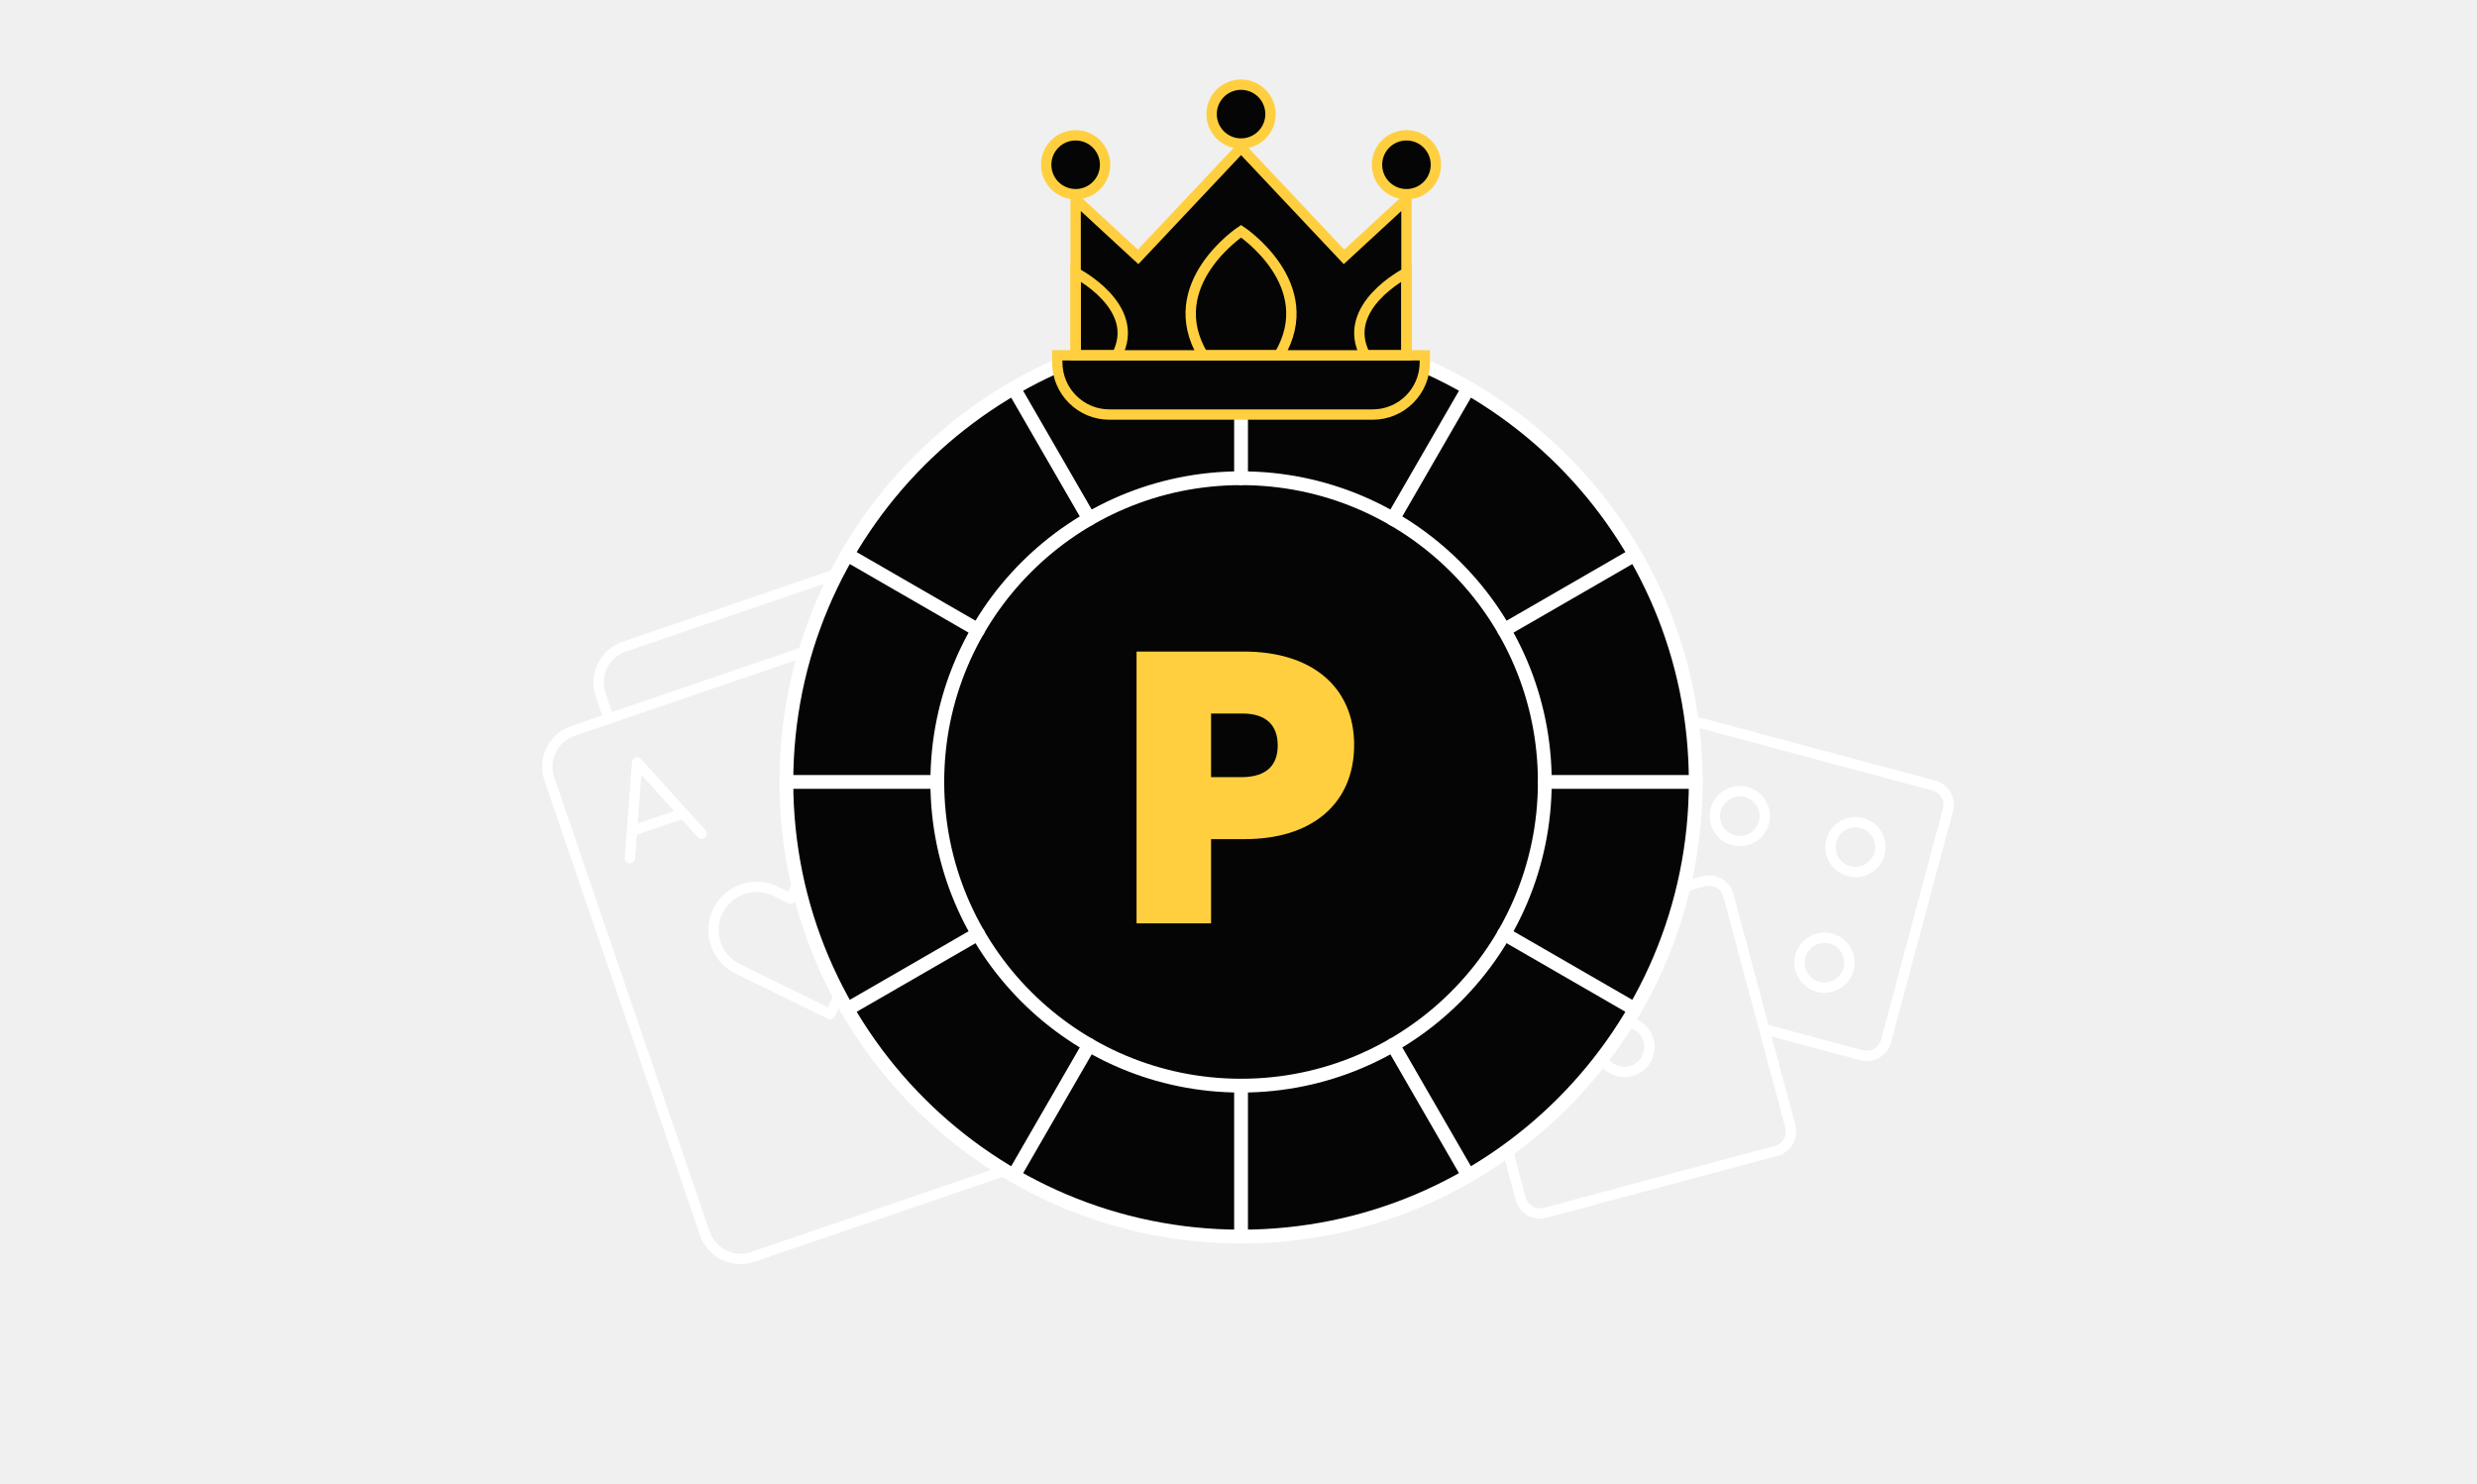
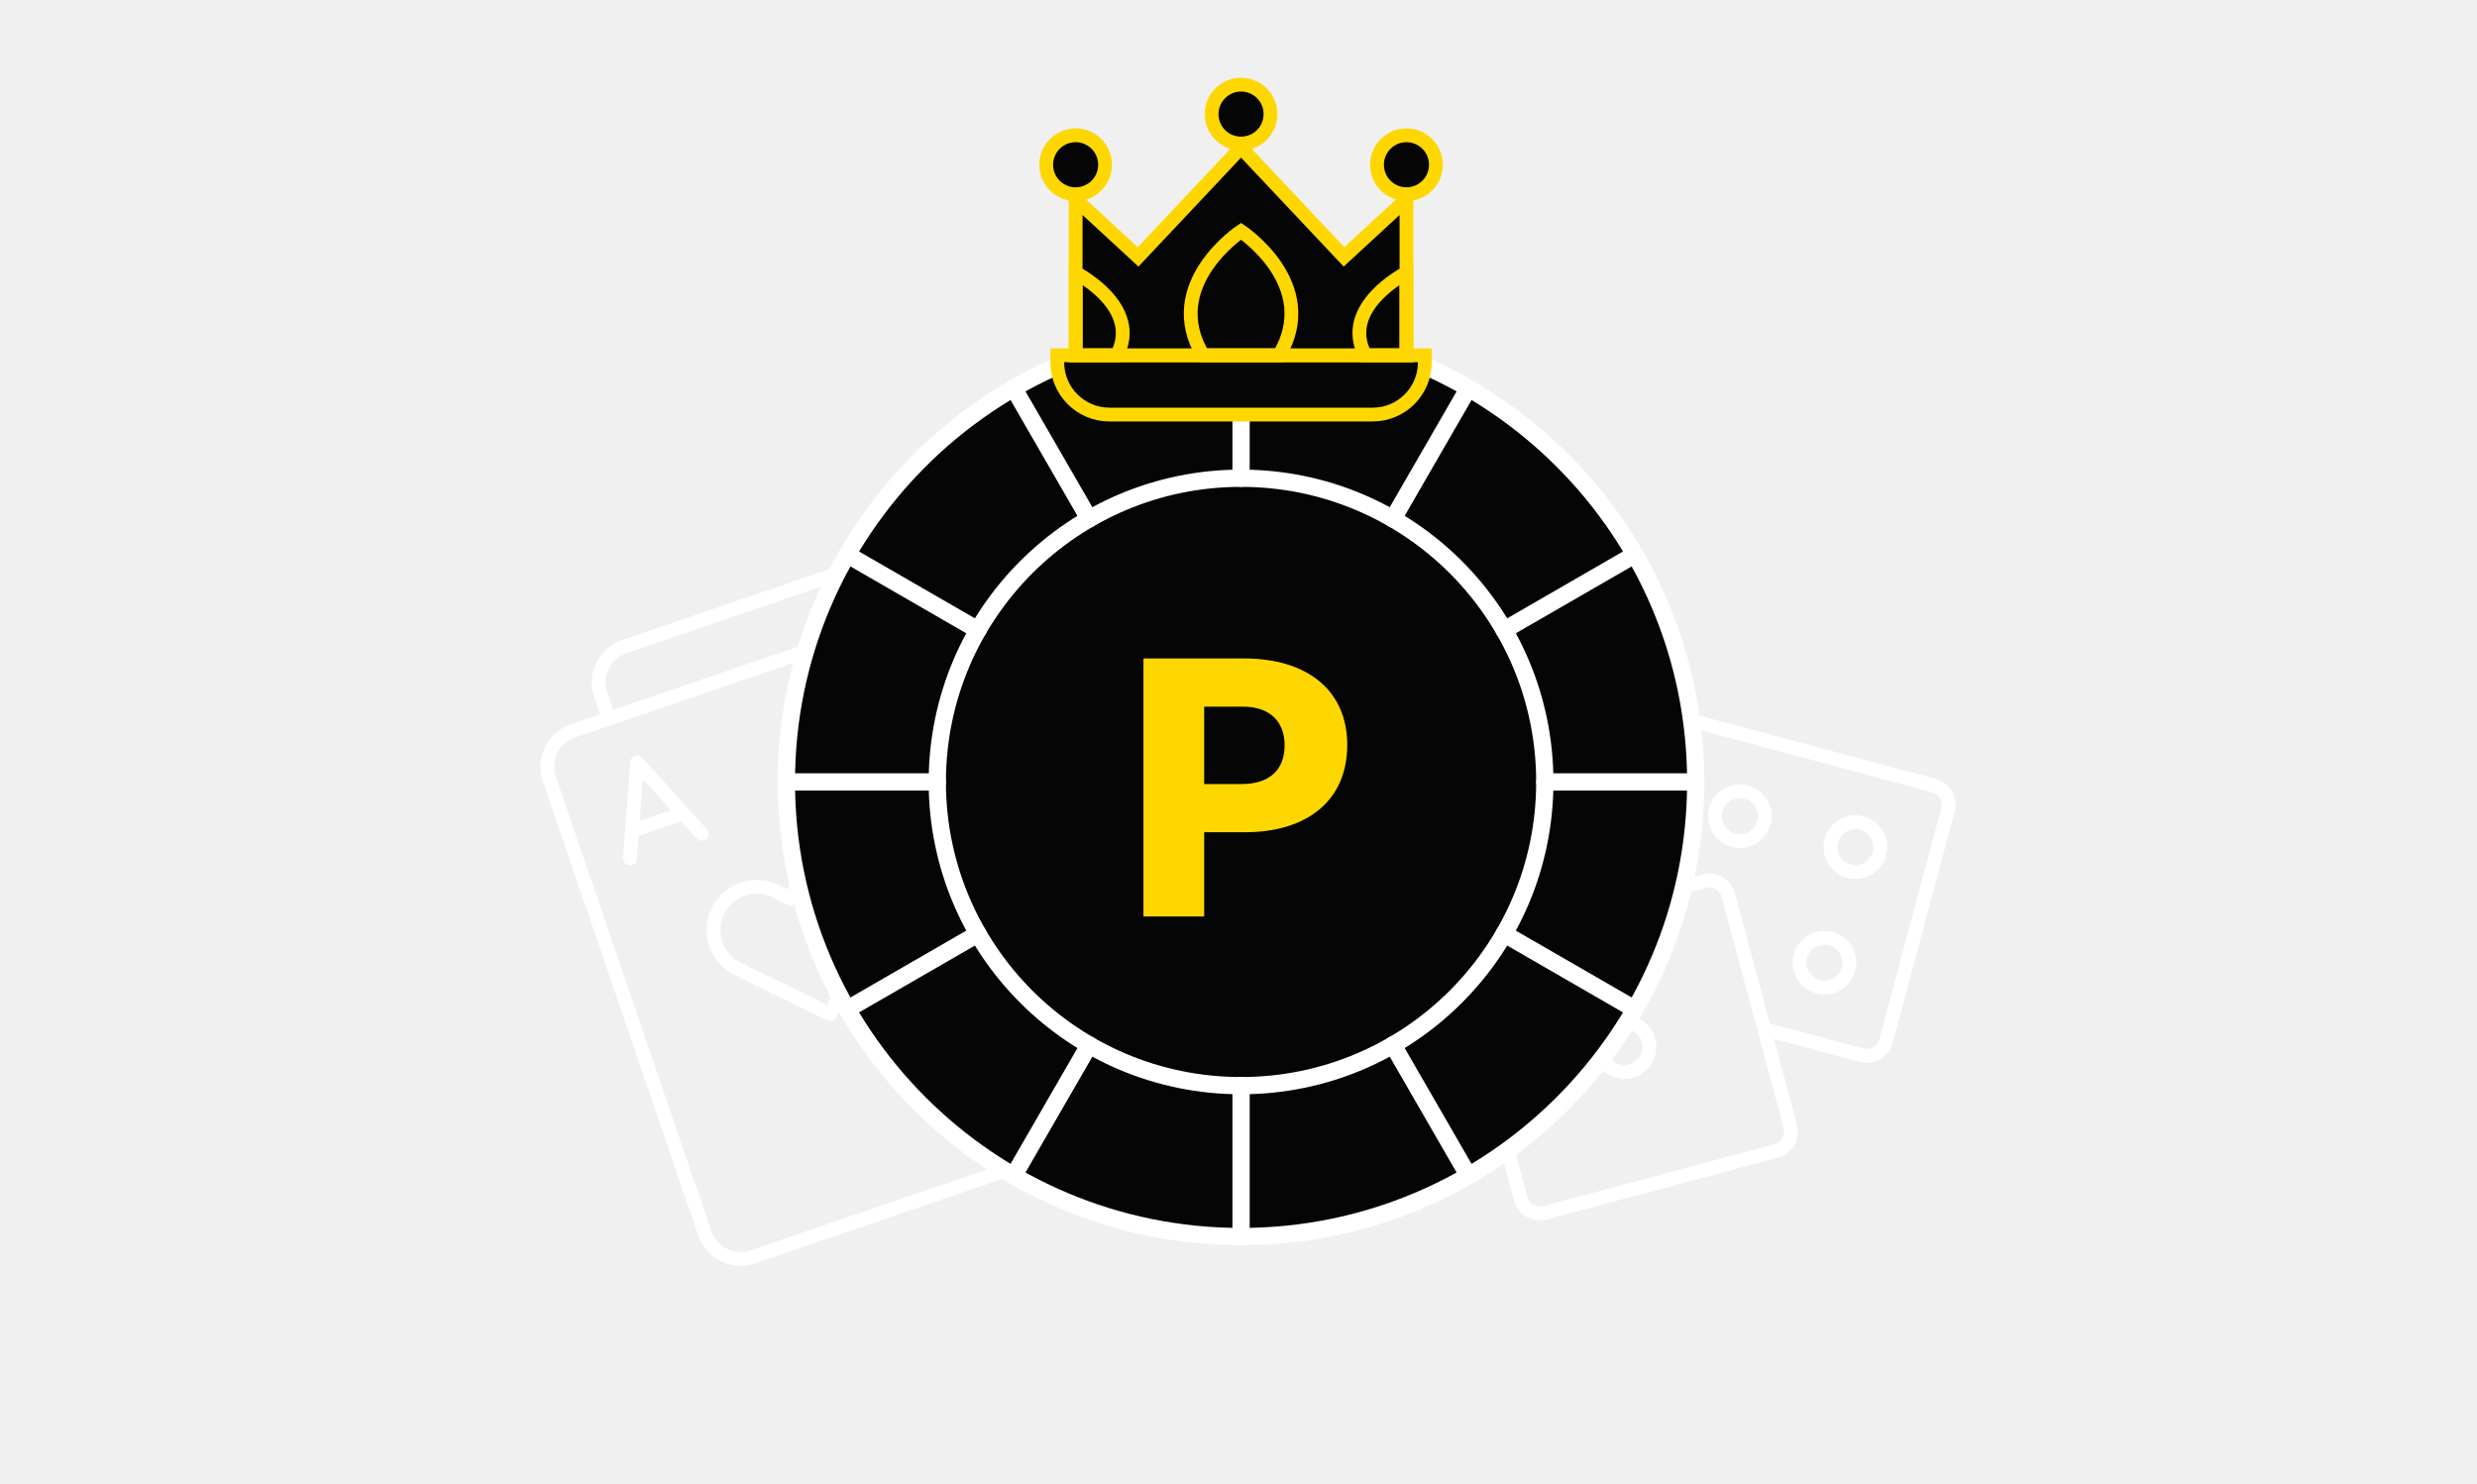
<svg xmlns="http://www.w3.org/2000/svg" width="359" height="215" viewBox="0 0 359 215" fill="none">
  <g clip-path="url(#clip0_2421_12756)">
-     <path d="M252.516 121.9C254.502 121.704 255.953 119.935 255.757 117.949C255.562 115.963 253.793 114.512 251.807 114.708C249.821 114.904 248.37 116.672 248.565 118.658C248.761 120.644 250.53 122.096 252.516 121.9Z" stroke="white" stroke-width="1.5" stroke-miterlimit="22.926" stroke-linecap="round" stroke-linejoin="round" />
-     <path fill-rule="evenodd" clip-rule="evenodd" d="M269.849 119.302C271.777 119.819 272.921 121.8 272.404 123.727C271.887 125.655 269.906 126.799 267.979 126.282C266.051 125.766 264.907 123.785 265.424 121.857C265.94 119.93 267.921 118.786 269.849 119.302Z" stroke="white" stroke-width="1.5" stroke-miterlimit="22.926" stroke-linecap="round" stroke-linejoin="round" />
-     <path fill-rule="evenodd" clip-rule="evenodd" d="M265.36 136.055C267.287 136.571 268.431 138.553 267.915 140.48C267.398 142.408 265.417 143.552 263.49 143.035C261.562 142.519 260.418 140.537 260.935 138.61C261.451 136.682 263.432 135.538 265.36 136.055Z" stroke="white" stroke-width="1.5" stroke-miterlimit="22.926" stroke-linecap="round" stroke-linejoin="round" />
-     <path d="M256.007 149.26L269.808 152.958C271.344 153.369 272.937 152.45 273.348 150.914L282.326 117.408C282.738 115.873 281.818 114.28 280.282 113.868L246.777 104.89C245.241 104.479 243.648 105.399 243.236 106.934L237.007 130.183" stroke="white" stroke-width="1.5" stroke-miterlimit="22.926" stroke-linecap="round" stroke-linejoin="round" />
-     <path fill-rule="evenodd" clip-rule="evenodd" d="M213.458 136.713L246.963 127.736C248.499 127.324 250.092 128.244 250.503 129.78L259.481 163.285C259.893 164.821 258.973 166.414 257.437 166.826L223.932 175.803C222.396 176.215 220.803 175.295 220.391 173.759L211.414 140.254C211.002 138.718 211.922 137.125 213.458 136.713Z" stroke="white" stroke-width="1.5" stroke-miterlimit="22.926" stroke-linecap="round" stroke-linejoin="round" />
-     <path fill-rule="evenodd" clip-rule="evenodd" d="M234.512 148.279C236.439 147.763 238.421 148.907 238.937 150.834C239.454 152.762 238.31 154.743 236.382 155.26C234.455 155.776 232.473 154.632 231.957 152.705C231.441 150.777 232.585 148.796 234.512 148.279Z" stroke="white" stroke-width="1.5" stroke-miterlimit="22.926" stroke-linecap="round" stroke-linejoin="round" />
+     <path d="M252.516 121.9C254.502 121.704 255.953 119.935 255.757 117.949C255.562 115.963 253.793 114.512 251.807 114.708C249.821 114.904 248.37 116.672 248.565 118.658C248.761 120.644 250.53 122.096 252.516 121.9Z" stroke="white" stroke-width="2" stroke-linecap="round" stroke-linejoin="round" />
+     <path fill-rule="evenodd" clip-rule="evenodd" d="M269.849 119.302C271.777 119.819 272.921 121.8 272.404 123.727C271.887 125.655 269.906 126.799 267.979 126.282C266.051 125.766 264.907 123.785 265.424 121.857C265.94 119.93 267.921 118.786 269.849 119.302Z" stroke="white" stroke-width="2" stroke-linecap="round" stroke-linejoin="round" />
+     <path fill-rule="evenodd" clip-rule="evenodd" d="M265.36 136.055C267.287 136.571 268.431 138.553 267.915 140.48C267.398 142.408 265.417 143.552 263.49 143.035C261.562 142.519 260.418 140.537 260.935 138.61C261.451 136.682 263.432 135.538 265.36 136.055Z" stroke="white" stroke-width="2" stroke-linecap="round" stroke-linejoin="round" />
+     <path d="M256.007 149.26L269.808 152.958C271.344 153.369 272.937 152.45 273.348 150.914L282.326 117.408C282.738 115.873 281.818 114.28 280.282 113.868L246.777 104.89C245.241 104.479 243.648 105.399 243.236 106.934L237.007 130.183" stroke="white" stroke-width="2" stroke-linecap="round" stroke-linejoin="round" />
+     <path fill-rule="evenodd" clip-rule="evenodd" d="M213.458 136.713L246.963 127.736C248.499 127.324 250.092 128.244 250.503 129.78L259.481 163.285C259.893 164.821 258.973 166.414 257.437 166.826L223.932 175.803C222.396 176.215 220.803 175.295 220.391 173.759L211.414 140.254C211.002 138.718 211.922 137.125 213.458 136.713Z" stroke="white" stroke-width="2" stroke-linecap="round" stroke-linejoin="round" />
+     <path fill-rule="evenodd" clip-rule="evenodd" d="M234.512 148.279C236.439 147.763 238.421 148.907 238.937 150.834C239.454 152.762 238.31 154.743 236.382 155.26C234.455 155.776 232.473 154.632 231.957 152.705C231.441 150.777 232.585 148.796 234.512 148.279Z" stroke="white" stroke-width="2" stroke-linecap="round" stroke-linejoin="round" />
  </g>
  <g clip-path="url(#clip1_2421_12756)">
-     <path d="M120.308 147.002L106.909 140.433C103.806 138.912 102.524 135.163 104.045 132.06C105.566 128.957 109.315 127.674 112.418 129.195L114.58 130.255L115.639 128.094C117.16 124.991 120.909 123.709 124.012 125.23C127.115 126.751 128.398 130.5 126.876 133.603L120.308 147.002Z" stroke="white" stroke-width="1.5" stroke-miterlimit="10" stroke-linecap="round" stroke-linejoin="round" />
-     <path d="M150.721 167.954L109.098 182.191C106.239 183.169 103.128 181.644 102.15 178.785L79.616 112.906C78.638 110.047 80.163 106.936 83.022 105.958L124.646 91.721C127.505 90.743 130.615 92.268 131.593 95.127L154.127 161.006C155.105 163.865 153.58 166.976 150.721 167.954Z" stroke="white" stroke-width="1.5" stroke-miterlimit="10" stroke-linecap="round" stroke-linejoin="round" />
-     <path d="M88.241 104.173L87.056 100.708C86.074 97.838 87.606 94.715 90.476 93.733L132.057 79.51C134.928 78.528 138.051 80.059 139.033 82.93L161.553 148.767C162.534 151.637 161.003 154.76 158.133 155.742L152.935 157.52" stroke="white" stroke-width="1.5" stroke-miterlimit="10" stroke-linecap="round" stroke-linejoin="round" />
-     <path d="M91.295 124.417L92.344 110.511L101.69 120.861" stroke="white" stroke-width="1.5" stroke-miterlimit="10" stroke-linecap="round" stroke-linejoin="round" />
-     <path d="M99.02 117.904L91.595 120.444" stroke="white" stroke-width="1.5" stroke-miterlimit="10" stroke-linecap="round" stroke-linejoin="round" />
-     <path d="M132.054 153.051L141.4 163.401L142.449 149.495" stroke="white" stroke-width="1.5" stroke-miterlimit="10" stroke-linecap="round" stroke-linejoin="round" />
-     <path d="M134.724 156.008L142.149 153.468" stroke="white" stroke-width="1.5" stroke-miterlimit="10" stroke-linecap="round" stroke-linejoin="round" />
+     <path d="M120.308 147.002L106.909 140.433C103.806 138.912 102.524 135.163 104.045 132.06C105.566 128.957 109.315 127.674 112.418 129.195L114.58 130.255L115.639 128.094C117.16 124.991 120.909 123.709 124.012 125.23C127.115 126.751 128.398 130.5 126.876 133.603L120.308 147.002Z" stroke="white" stroke-width="2" stroke-linecap="round" stroke-linejoin="round" />
+     <path d="M150.721 167.954L109.098 182.191C106.239 183.169 103.128 181.644 102.15 178.785L79.616 112.906C78.638 110.047 80.163 106.936 83.022 105.958L124.646 91.721C127.505 90.743 130.615 92.268 131.593 95.127L154.127 161.006C155.105 163.865 153.58 166.976 150.721 167.954Z" stroke="white" stroke-width="2" stroke-linecap="round" stroke-linejoin="round" />
+     <path d="M88.241 104.173L87.056 100.708C86.074 97.838 87.606 94.715 90.476 93.733L132.057 79.51C134.928 78.528 138.051 80.059 139.033 82.93L161.553 148.767C162.534 151.637 161.003 154.76 158.133 155.742L152.935 157.52" stroke="white" stroke-width="2" stroke-linecap="round" stroke-linejoin="round" />
+     <path d="M91.295 124.417L92.344 110.511L101.69 120.861" stroke="white" stroke-width="2" stroke-linecap="round" stroke-linejoin="round" />
+     <path d="M99.02 117.904L91.595 120.444" stroke="white" stroke-width="2" stroke-linecap="round" stroke-linejoin="round" />
+     <path d="M132.054 153.051L141.4 163.401L142.449 149.495" stroke="white" stroke-width="2" stroke-linecap="round" stroke-linejoin="round" />
+     <path d="M134.724 156.008L142.149 153.468" stroke="white" stroke-width="2" stroke-linecap="round" stroke-linejoin="round" />
  </g>
  <mask id="mask0_2421_12756" style="mask-type:luminance" maskUnits="userSpaceOnUse" x="109" y="43" width="141" height="141">
    <path d="M109.87 43.347H249.87V183.347H109.87V43.347Z" fill="white" />
  </mask>
  <g mask="url(#mask0_2421_12756)">
-     <path d="M245.769 113.347C245.769 149.742 216.265 179.245 179.87 179.245C143.475 179.245 113.972 149.742 113.972 113.347C113.972 76.952 143.475 47.448 179.87 47.448C216.265 47.448 245.769 76.952 245.769 113.347Z" fill="#040504" stroke="white" stroke-width="2" stroke-miterlimit="10" stroke-linecap="round" stroke-linejoin="round" />
-     <path d="M223.894 113.347C223.894 137.66 204.184 157.37 179.87 157.37C155.557 157.37 135.847 137.66 135.847 113.347C135.847 89.033 155.557 69.323 179.87 69.323C204.184 69.323 223.894 89.033 223.894 113.347Z" stroke="white" stroke-width="2" stroke-miterlimit="10" stroke-linecap="round" stroke-linejoin="round" />
-     <path d="M223.894 113.347H245.769" stroke="white" stroke-width="2" stroke-miterlimit="10" stroke-linecap="round" stroke-linejoin="round" />
-     <path d="M113.972 113.347H135.847" stroke="white" stroke-width="2" stroke-miterlimit="10" stroke-linecap="round" stroke-linejoin="round" />
-     <path d="M217.995 91.335L236.939 80.398" stroke="white" stroke-width="2" stroke-miterlimit="10" stroke-linecap="round" stroke-linejoin="round" />
-     <path d="M122.801 146.296L141.745 135.359" stroke="white" stroke-width="2" stroke-miterlimit="10" stroke-linecap="round" stroke-linejoin="round" />
-     <path d="M201.882 75.221L212.819 56.277" stroke="white" stroke-width="2" stroke-miterlimit="10" stroke-linecap="round" stroke-linejoin="round" />
-     <path d="M146.921 170.416L157.858 151.472" stroke="white" stroke-width="2" stroke-miterlimit="10" stroke-linecap="round" stroke-linejoin="round" />
-     <path d="M179.87 69.323V47.448" stroke="white" stroke-width="2" stroke-miterlimit="10" stroke-linecap="round" stroke-linejoin="round" />
-     <path d="M179.87 179.245V157.37" stroke="white" stroke-width="2" stroke-miterlimit="10" stroke-linecap="round" stroke-linejoin="round" />
-     <path d="M157.858 75.221L146.921 56.277" stroke="white" stroke-width="2" stroke-miterlimit="10" stroke-linecap="round" stroke-linejoin="round" />
-     <path d="M212.819 170.416L201.882 151.472" stroke="white" stroke-width="2" stroke-miterlimit="10" stroke-linecap="round" stroke-linejoin="round" />
-     <path d="M141.745 91.335L122.801 80.398" stroke="white" stroke-width="2" stroke-miterlimit="10" stroke-linecap="round" stroke-linejoin="round" />
-     <path d="M236.939 146.296L217.995 135.359" stroke="white" stroke-width="2" stroke-miterlimit="10" stroke-linecap="round" stroke-linejoin="round" />
+     <path d="M245.769 113.347C245.769 149.742 216.265 179.245 179.87 179.245C143.475 179.245 113.972 149.742 113.972 113.347C113.972 76.952 143.475 47.448 179.87 47.448C216.265 47.448 245.769 76.952 245.769 113.347Z" fill="#040504" stroke="white" stroke-width="2.5" stroke-linecap="round" stroke-linejoin="round" />
+     <path d="M223.894 113.347C223.894 137.66 204.184 157.37 179.87 157.37C155.557 157.37 135.847 137.66 135.847 113.347C135.847 89.033 155.557 69.323 179.87 69.323C204.184 69.323 223.894 89.033 223.894 113.347Z" stroke="white" stroke-width="2.5" stroke-linecap="round" stroke-linejoin="round" />
+     <path d="M223.894 113.347H245.769" stroke="white" stroke-width="2.5" stroke-linecap="round" stroke-linejoin="round" />
+     <path d="M113.972 113.347H135.847" stroke="white" stroke-width="2.5" stroke-linecap="round" stroke-linejoin="round" />
+     <path d="M217.995 91.335L236.939 80.398" stroke="white" stroke-width="2.5" stroke-linecap="round" stroke-linejoin="round" />
+     <path d="M122.801 146.296L141.745 135.359" stroke="white" stroke-width="2.5" stroke-linecap="round" stroke-linejoin="round" />
+     <path d="M201.882 75.221L212.819 56.277" stroke="white" stroke-width="2.5" stroke-linecap="round" stroke-linejoin="round" />
+     <path d="M146.921 170.416L157.858 151.472" stroke="white" stroke-width="2.5" stroke-linecap="round" stroke-linejoin="round" />
+     <path d="M179.87 69.323V47.448" stroke="white" stroke-width="2.5" stroke-linecap="round" stroke-linejoin="round" />
+     <path d="M179.87 179.245V157.37" stroke="white" stroke-width="2.5" stroke-linecap="round" stroke-linejoin="round" />
+     <path d="M157.858 75.221L146.921 56.277" stroke="white" stroke-width="2.5" stroke-linecap="round" stroke-linejoin="round" />
+     <path d="M212.819 170.416L201.882 151.472" stroke="white" stroke-width="2.5" stroke-linecap="round" stroke-linejoin="round" />
+     <path d="M141.745 91.335L122.801 80.398" stroke="white" stroke-width="2.5" stroke-linecap="round" stroke-linejoin="round" />
+     <path d="M236.939 146.296L217.995 135.359" stroke="white" stroke-width="2.5" stroke-linecap="round" stroke-linejoin="round" />
  </g>
-   <path d="M165.725 132.847V95.447H180.3C189.54 95.447 195.26 100.122 195.26 107.987C195.26 116.017 189.485 120.637 180.41 120.637H174.525V132.847H165.725ZM180.135 102.432H174.525V113.652H179.915C184.205 113.652 186.185 111.397 186.185 108.042C186.185 104.632 184.095 102.432 180.135 102.432Z" fill="#FFCF3F" />
-   <path d="M165.725 132.847H164.725V133.847H165.725V132.847ZM165.725 95.447V94.447H164.725V95.447H165.725ZM174.525 120.637V119.637H173.525V120.637H174.525ZM174.525 132.847V133.847H175.525V132.847H174.525ZM174.525 102.432V101.432H173.525V102.432H174.525ZM174.525 113.652H173.525V114.652H174.525V113.652ZM166.725 132.847V95.447H164.725V132.847H166.725ZM165.725 96.447H180.3V94.447H165.725V96.447ZM180.3 96.447C184.763 96.447 188.251 97.576 190.605 99.536C192.937 101.477 194.26 104.316 194.26 107.987H196.26C196.26 103.792 194.724 100.362 191.885 97.999C189.069 95.655 185.077 94.447 180.3 94.447V96.447ZM194.26 107.987C194.26 111.743 192.92 114.61 190.596 116.556C188.249 118.522 184.789 119.637 180.41 119.637V121.637C185.106 121.637 189.071 120.442 191.88 118.09C194.712 115.718 196.26 112.261 196.26 107.987H194.26ZM180.41 119.637H174.525V121.637H180.41V119.637ZM173.525 120.637V132.847H175.525V120.637H173.525ZM174.525 131.847H165.725V133.847H174.525V131.847ZM180.135 101.432H174.525V103.432H180.135V101.432ZM173.525 102.432V113.652H175.525V102.432H173.525ZM174.525 114.652H179.915V112.652H174.525V114.652ZM179.915 114.652C182.228 114.652 184.076 114.042 185.349 112.829C186.628 111.609 187.185 109.915 187.185 108.042H185.185C185.185 109.523 184.752 110.634 183.969 111.381C183.179 112.134 181.892 112.652 179.915 112.652V114.652ZM187.185 108.042C187.185 106.131 186.595 104.443 185.337 103.236C184.085 102.035 182.296 101.432 180.135 101.432V103.432C181.934 103.432 183.17 103.929 183.953 104.68C184.731 105.426 185.185 106.543 185.185 108.042H187.185Z" fill="#FFCF3F" />
-   <path d="M206.506 51.503V52.532C206.506 56.707 203.122 60.092 198.947 60.092H160.794C156.619 60.092 153.234 56.707 153.234 52.532V51.503H206.506Z" fill="#040504" stroke="#FFCF3F" stroke-width="1.5" stroke-miterlimit="10" />
-   <path d="M203.741 28.976L194.792 37.233L179.917 21.441H179.823L164.949 37.233L155.944 28.924H155.896V51.503H203.844V28.976H203.741Z" fill="#040504" stroke="#FFCF3F" stroke-width="1.5" stroke-miterlimit="10" />
-   <path d="M179.87 33.519C179.87 33.519 168.224 41.234 174.356 51.503H179.87H185.384C191.516 41.234 179.87 33.519 179.87 33.519Z" stroke="#FFCF3F" stroke-width="1.5" stroke-miterlimit="10" />
-   <path d="M155.896 39.542V51.503H161.873C165.596 44.47 155.896 39.542 155.896 39.542Z" stroke="#FFCF3F" stroke-width="1.5" stroke-miterlimit="10" />
-   <path d="M203.844 39.542V51.503H197.868C194.144 44.47 203.844 39.542 203.844 39.542Z" stroke="#FFCF3F" stroke-width="1.5" stroke-miterlimit="10" />
-   <path d="M179.87 20.808C182.227 20.808 184.138 18.897 184.138 16.54C184.138 14.183 182.227 12.272 179.87 12.272C177.513 12.272 175.602 14.183 175.602 16.54C175.602 18.897 177.513 20.808 179.87 20.808Z" fill="#040504" stroke="#FFCF3F" stroke-width="1.5" stroke-miterlimit="10" />
-   <path d="M155.896 28.15C158.254 28.15 160.165 26.239 160.165 23.882C160.165 21.524 158.254 19.613 155.896 19.613C153.539 19.613 151.628 21.524 151.628 23.882C151.628 26.239 153.539 28.15 155.896 28.15Z" fill="#040504" stroke="#FFCF3F" stroke-width="1.5" stroke-miterlimit="10" />
-   <path d="M203.844 28.15C206.201 28.15 208.112 26.239 208.112 23.882C208.112 21.524 206.201 19.613 203.844 19.613C201.486 19.613 199.575 21.524 199.575 23.882C199.575 26.239 201.486 28.15 203.844 28.15Z" fill="#040504" stroke="#FFCF3F" stroke-width="1.5" stroke-miterlimit="10" />
+   <path d="M165.725 132.847V95.447H180.3C189.54 95.447 195.26 100.122 195.26 107.987C195.26 116.017 189.485 120.637 180.41 120.637H174.525V132.847H165.725ZM180.135 102.432H174.525V113.652H179.915C184.205 113.652 186.185 111.397 186.185 108.042C186.185 104.632 184.095 102.432 180.135 102.432Z" fill="#FFD700" />
+   <path d="M206.506 51.503V52.532C206.506 56.707 203.122 60.092 198.947 60.092H160.794C156.619 60.092 153.234 56.707 153.234 52.532V51.503H206.506Z" fill="#040504" stroke="#FFD700" stroke-width="2" stroke-miterlimit="10" />
+   <path d="M203.741 28.976L194.792 37.233L179.917 21.441H179.823L164.949 37.233L155.944 28.924H155.896V51.503H203.844V28.976H203.741Z" fill="#040504" stroke="#FFD700" stroke-width="2" stroke-miterlimit="10" />
+   <path d="M179.87 33.519C179.87 33.519 168.224 41.234 174.356 51.503H179.87H185.384C191.516 41.234 179.87 33.519 179.87 33.519Z" stroke="#FFD700" stroke-width="2" stroke-miterlimit="10" />
+   <path d="M155.896 39.542V51.503H161.873C165.596 44.47 155.896 39.542 155.896 39.542Z" stroke="#FFD700" stroke-width="2" stroke-miterlimit="10" />
+   <path d="M203.844 39.542V51.503H197.868C194.144 44.47 203.844 39.542 203.844 39.542Z" stroke="#FFD700" stroke-width="2" stroke-miterlimit="10" />
+   <path d="M179.87 20.808C182.227 20.808 184.138 18.897 184.138 16.54C184.138 14.183 182.227 12.272 179.87 12.272C177.513 12.272 175.602 14.183 175.602 16.54C175.602 18.897 177.513 20.808 179.87 20.808Z" fill="#040504" stroke="#FFD700" stroke-width="2" stroke-miterlimit="10" />
+   <path d="M155.896 28.15C158.254 28.15 160.165 26.239 160.165 23.882C160.165 21.524 158.254 19.613 155.896 19.613C153.539 19.613 151.628 21.524 151.628 23.882C151.628 26.239 153.539 28.15 155.896 28.15Z" fill="#040504" stroke="#FFD700" stroke-width="2" stroke-miterlimit="10" />
+   <path d="M203.844 28.15C206.201 28.15 208.112 26.239 208.112 23.882C208.112 21.524 206.201 19.613 203.844 19.613C201.486 19.613 199.575 21.524 199.575 23.882C199.575 26.239 201.486 28.15 203.844 28.15Z" fill="#040504" stroke="#FFD700" stroke-width="2" stroke-miterlimit="10" />
  <defs>
    <clipPath id="clip0_2421_12756">
      <rect width="74" height="74" fill="white" transform="translate(209.87 103.347)" />
    </clipPath>
    <clipPath id="clip1_2421_12756">
      <rect width="93.371" height="93.371" fill="white" transform="translate(61.3057 101.783) rotate(-18.8833)" />
    </clipPath>
  </defs>
</svg>
